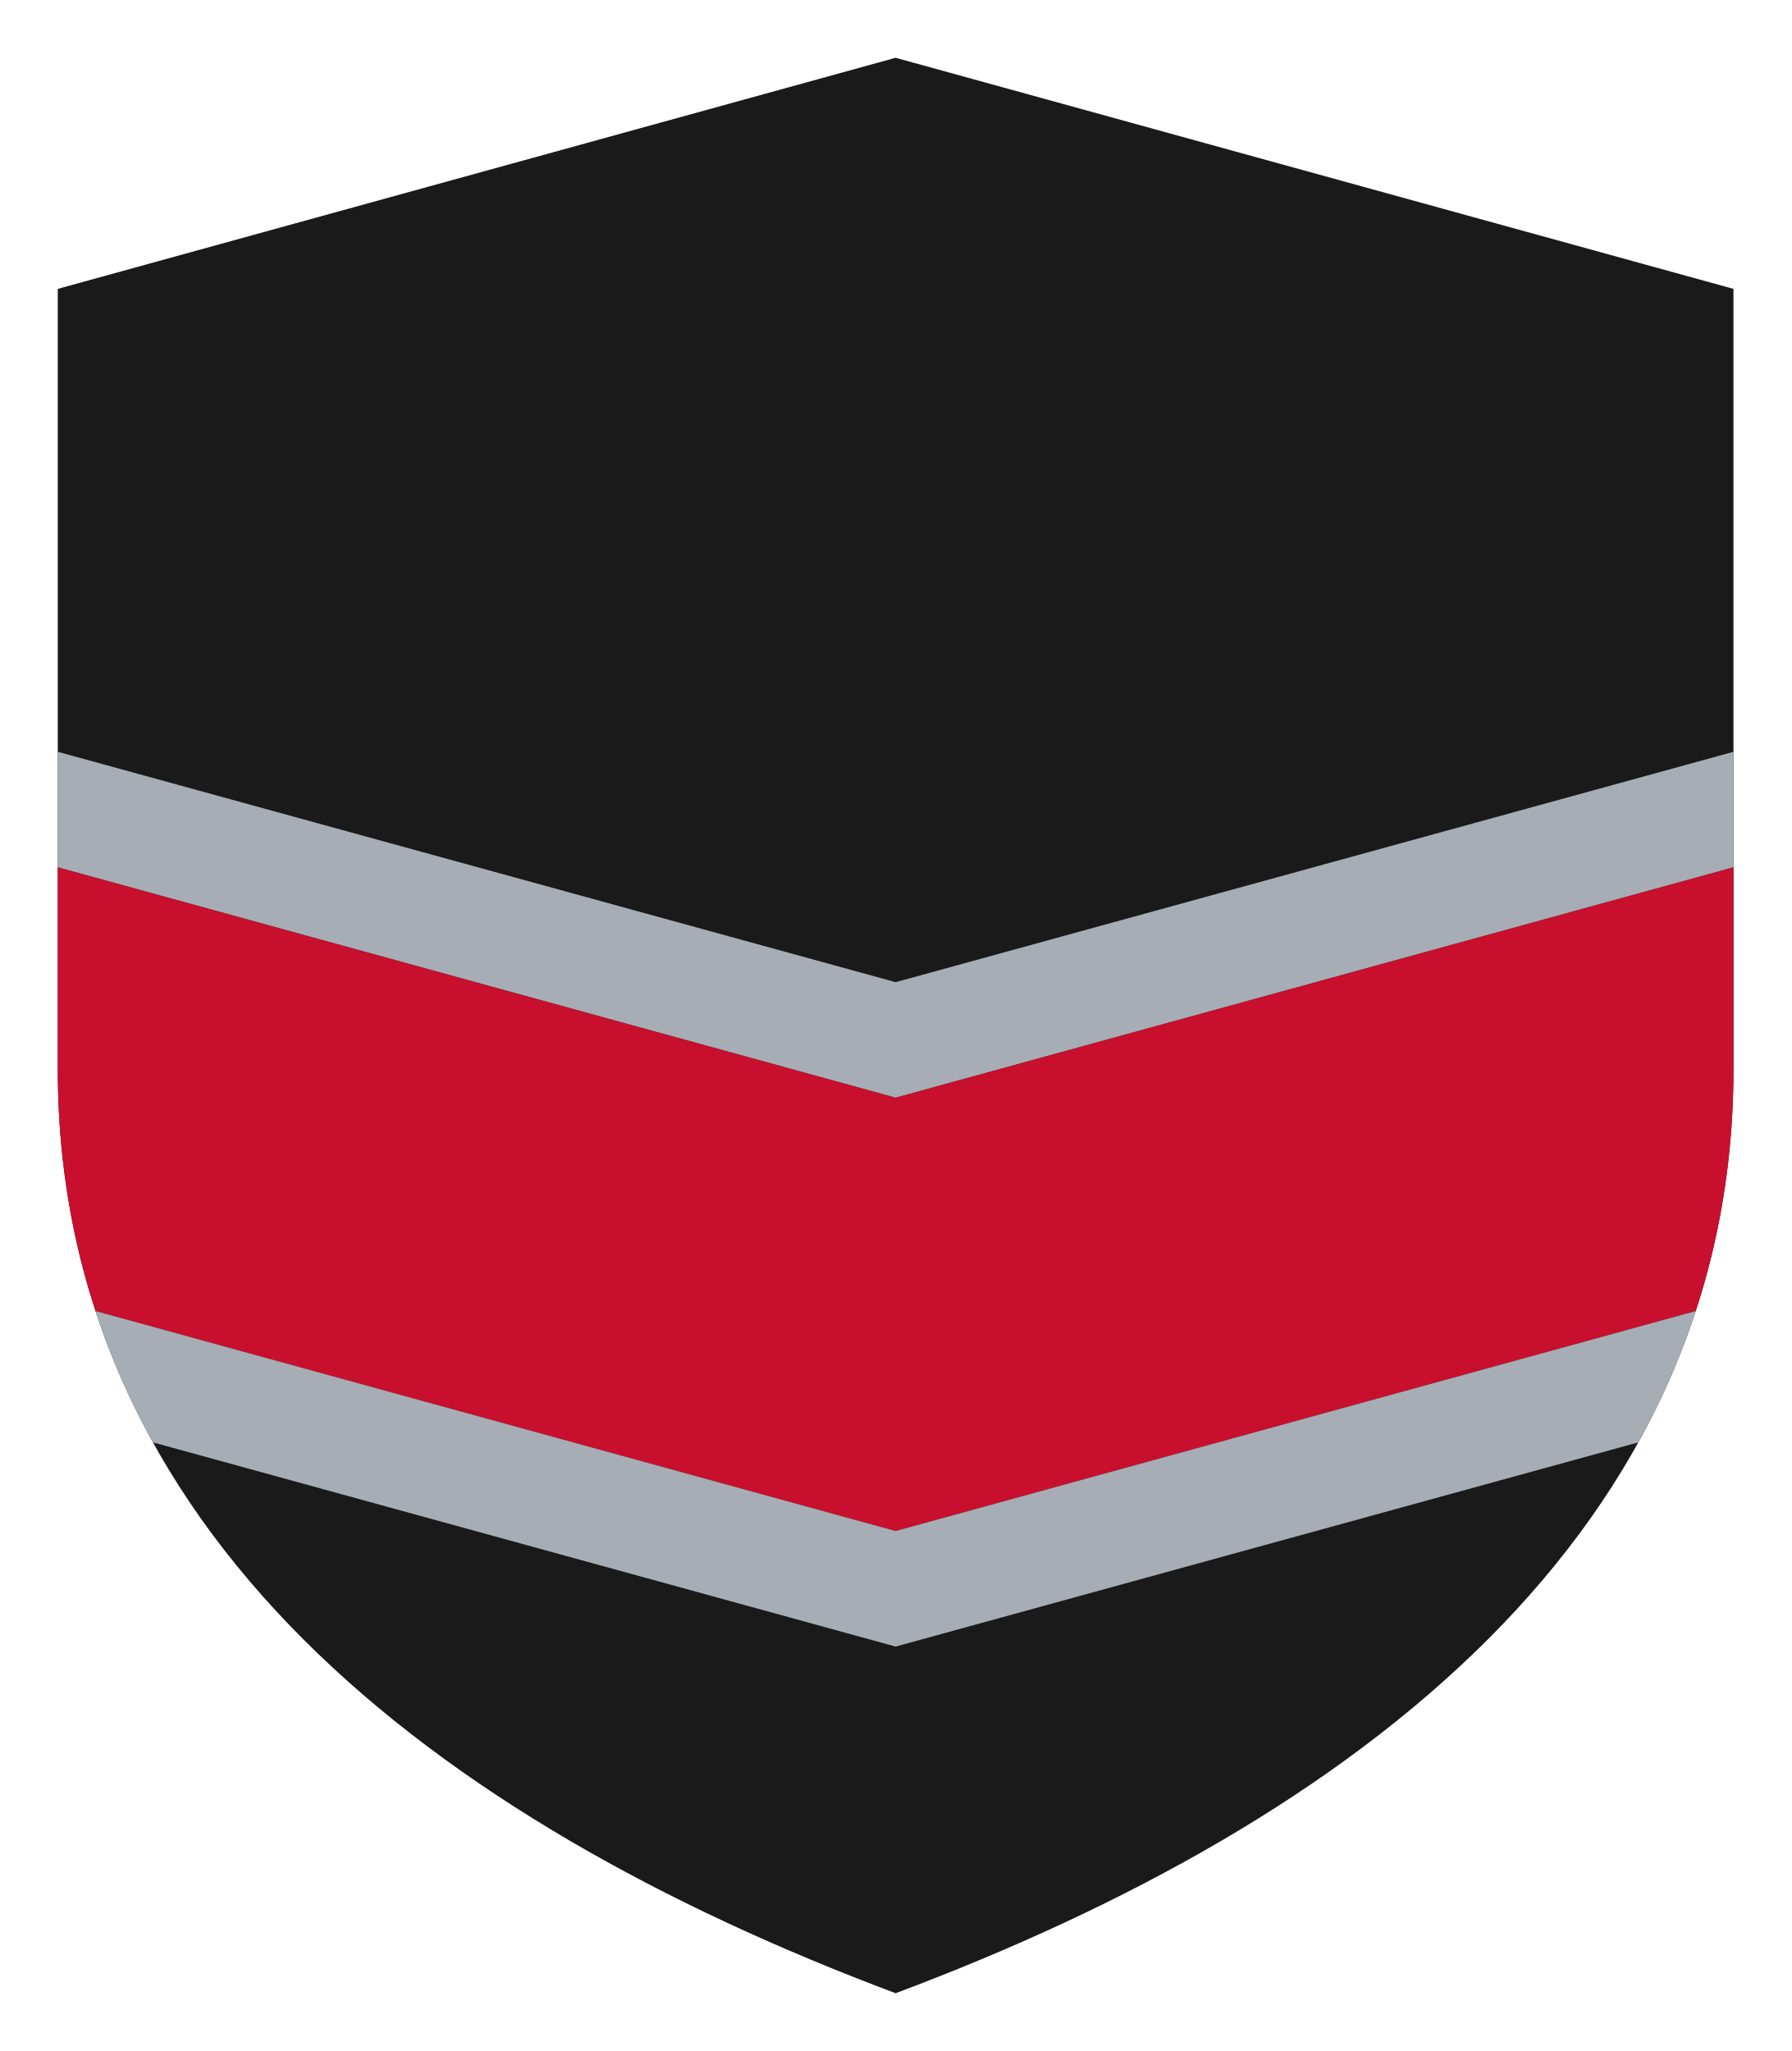
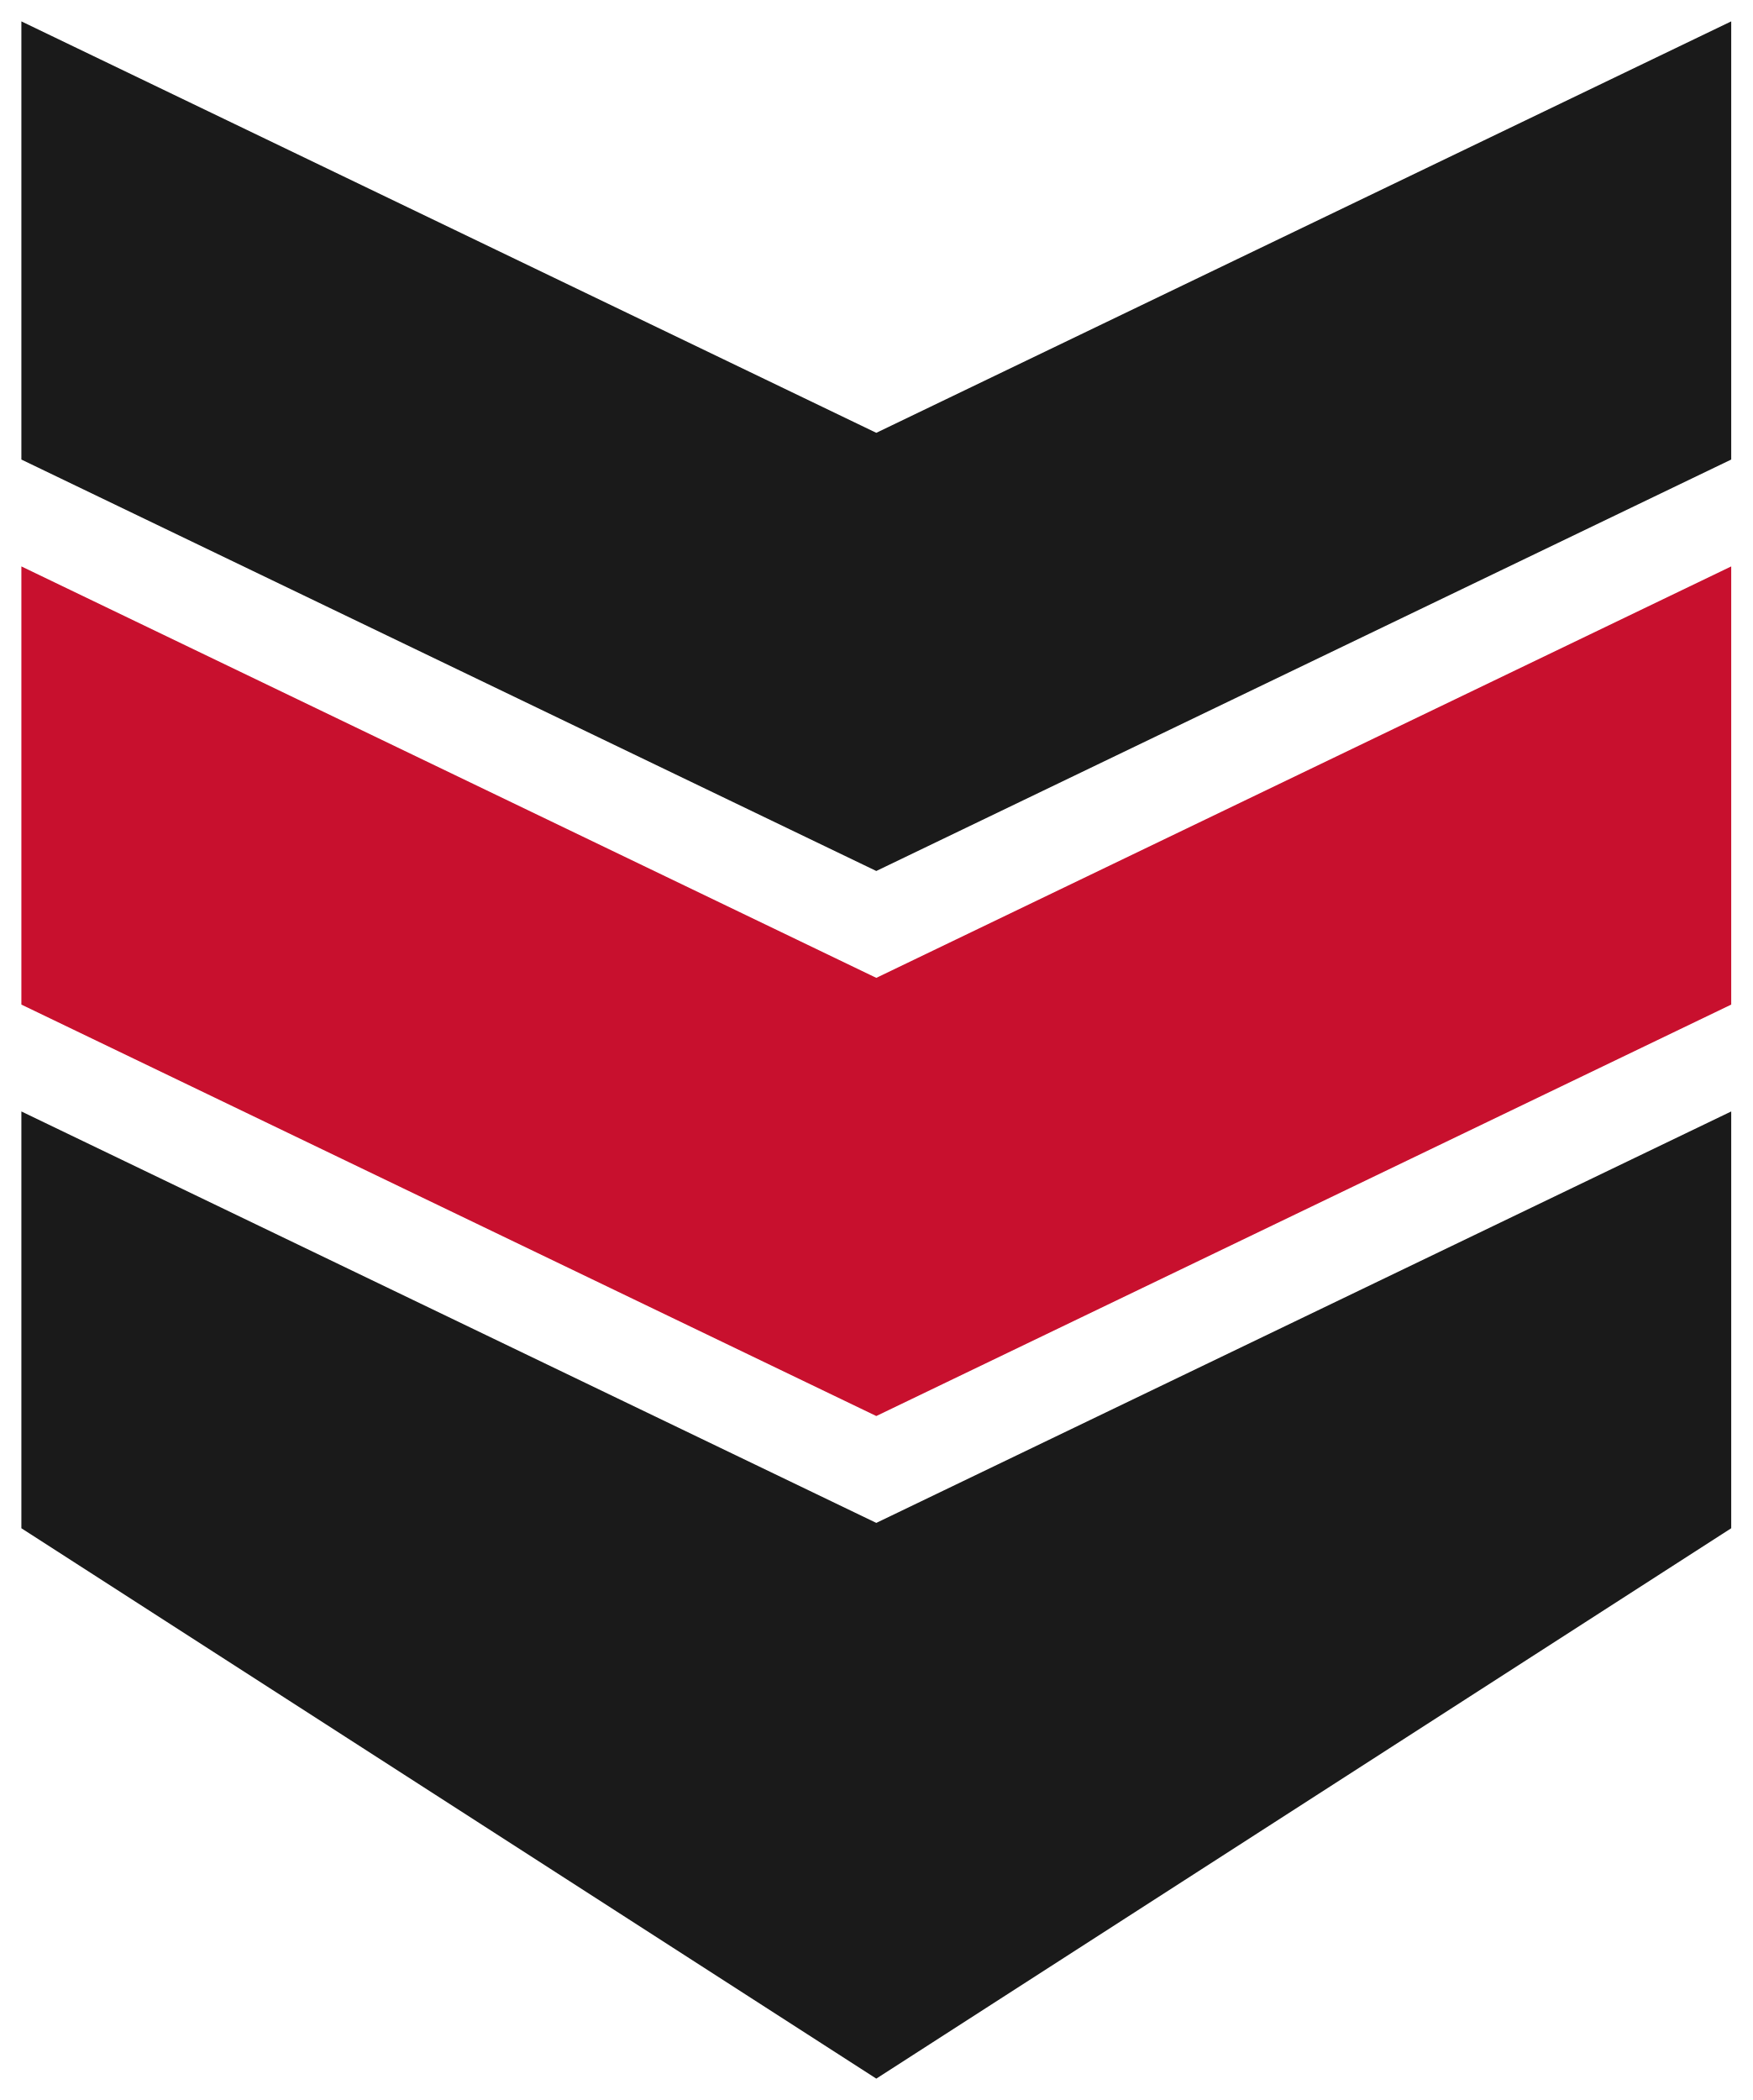
- <svg xmlns="http://www.w3.org/2000/svg" viewBox="18 10 124 142" role="img" aria-label="LORICA · Trajes para bomberos">
-   <defs>
-     <clipPath id="lci">
-       <path d="M22 30 L80 14 L138 30 L138 84 C138 116 112 136 80 148 C48 136 22 116 22 84 Z" />
-     </clipPath>
-   </defs>
-   <path d="M22 30 L80 14 L138 30 L138 84 C138 116 112 136 80 148 C48 136 22 116 22 84 Z" fill="#1A1A1A" />
-   <g clip-path="url(#lci)">
-     <polygon points="0,56 80,78 160,56 160,64 80,86 0,64" fill="#A7ADB4" />
-     <polygon points="0,64 80,86 160,64 160,94 80,116 0,94" fill="#C8102E" />
-     <polygon points="0,94 80,116 160,94 160,102 80,124 0,102" fill="#A7ADB4" />
-   </g>
+ <svg xmlns="http://www.w3.org/2000/svg" viewBox="-4 -4 328 393" role="img" aria-label="LORICA · Trajes para bomberos">
+   <polygon points="0,0 160,77 320,0 320,82 160,159 0,82" fill="#1A1A1A" />
+   <polygon points="0,102 160,179 320,102 320,184 160,261 0,184" fill="#C8102E" />
+   <polygon points="0,204 160,281 320,204 320,282 160,385 0,282" fill="#1A1A1A" />
</svg>
